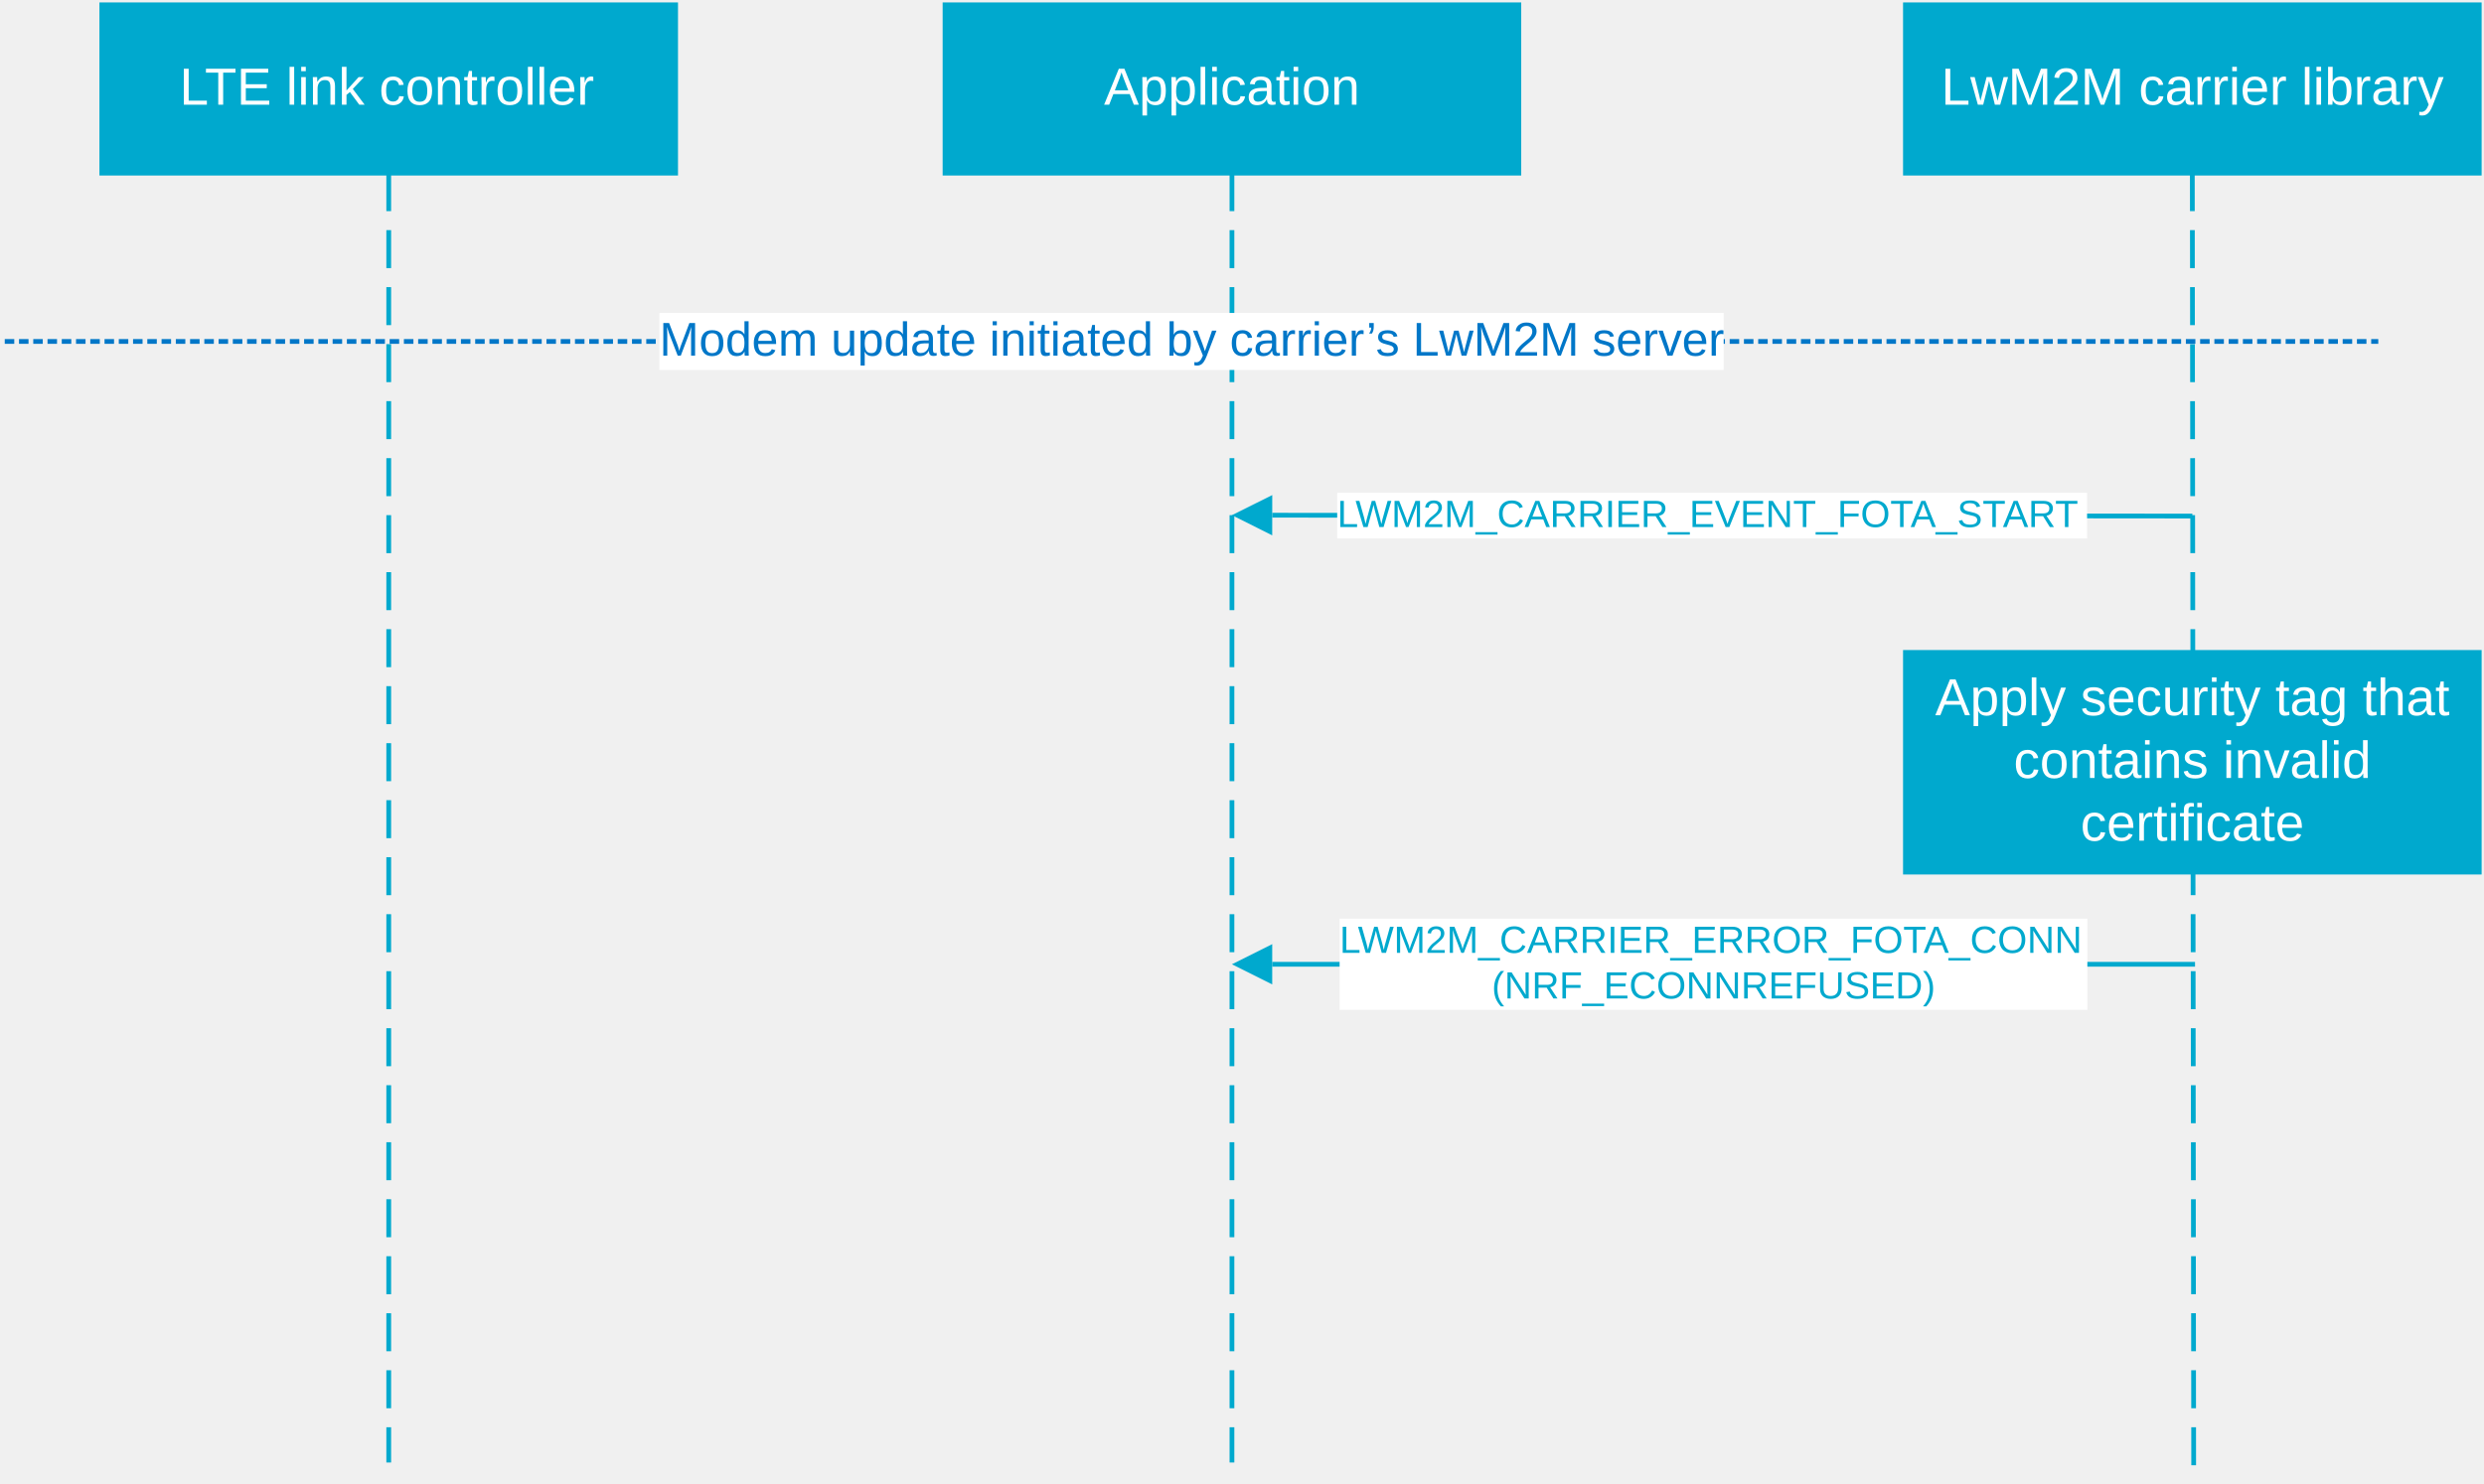
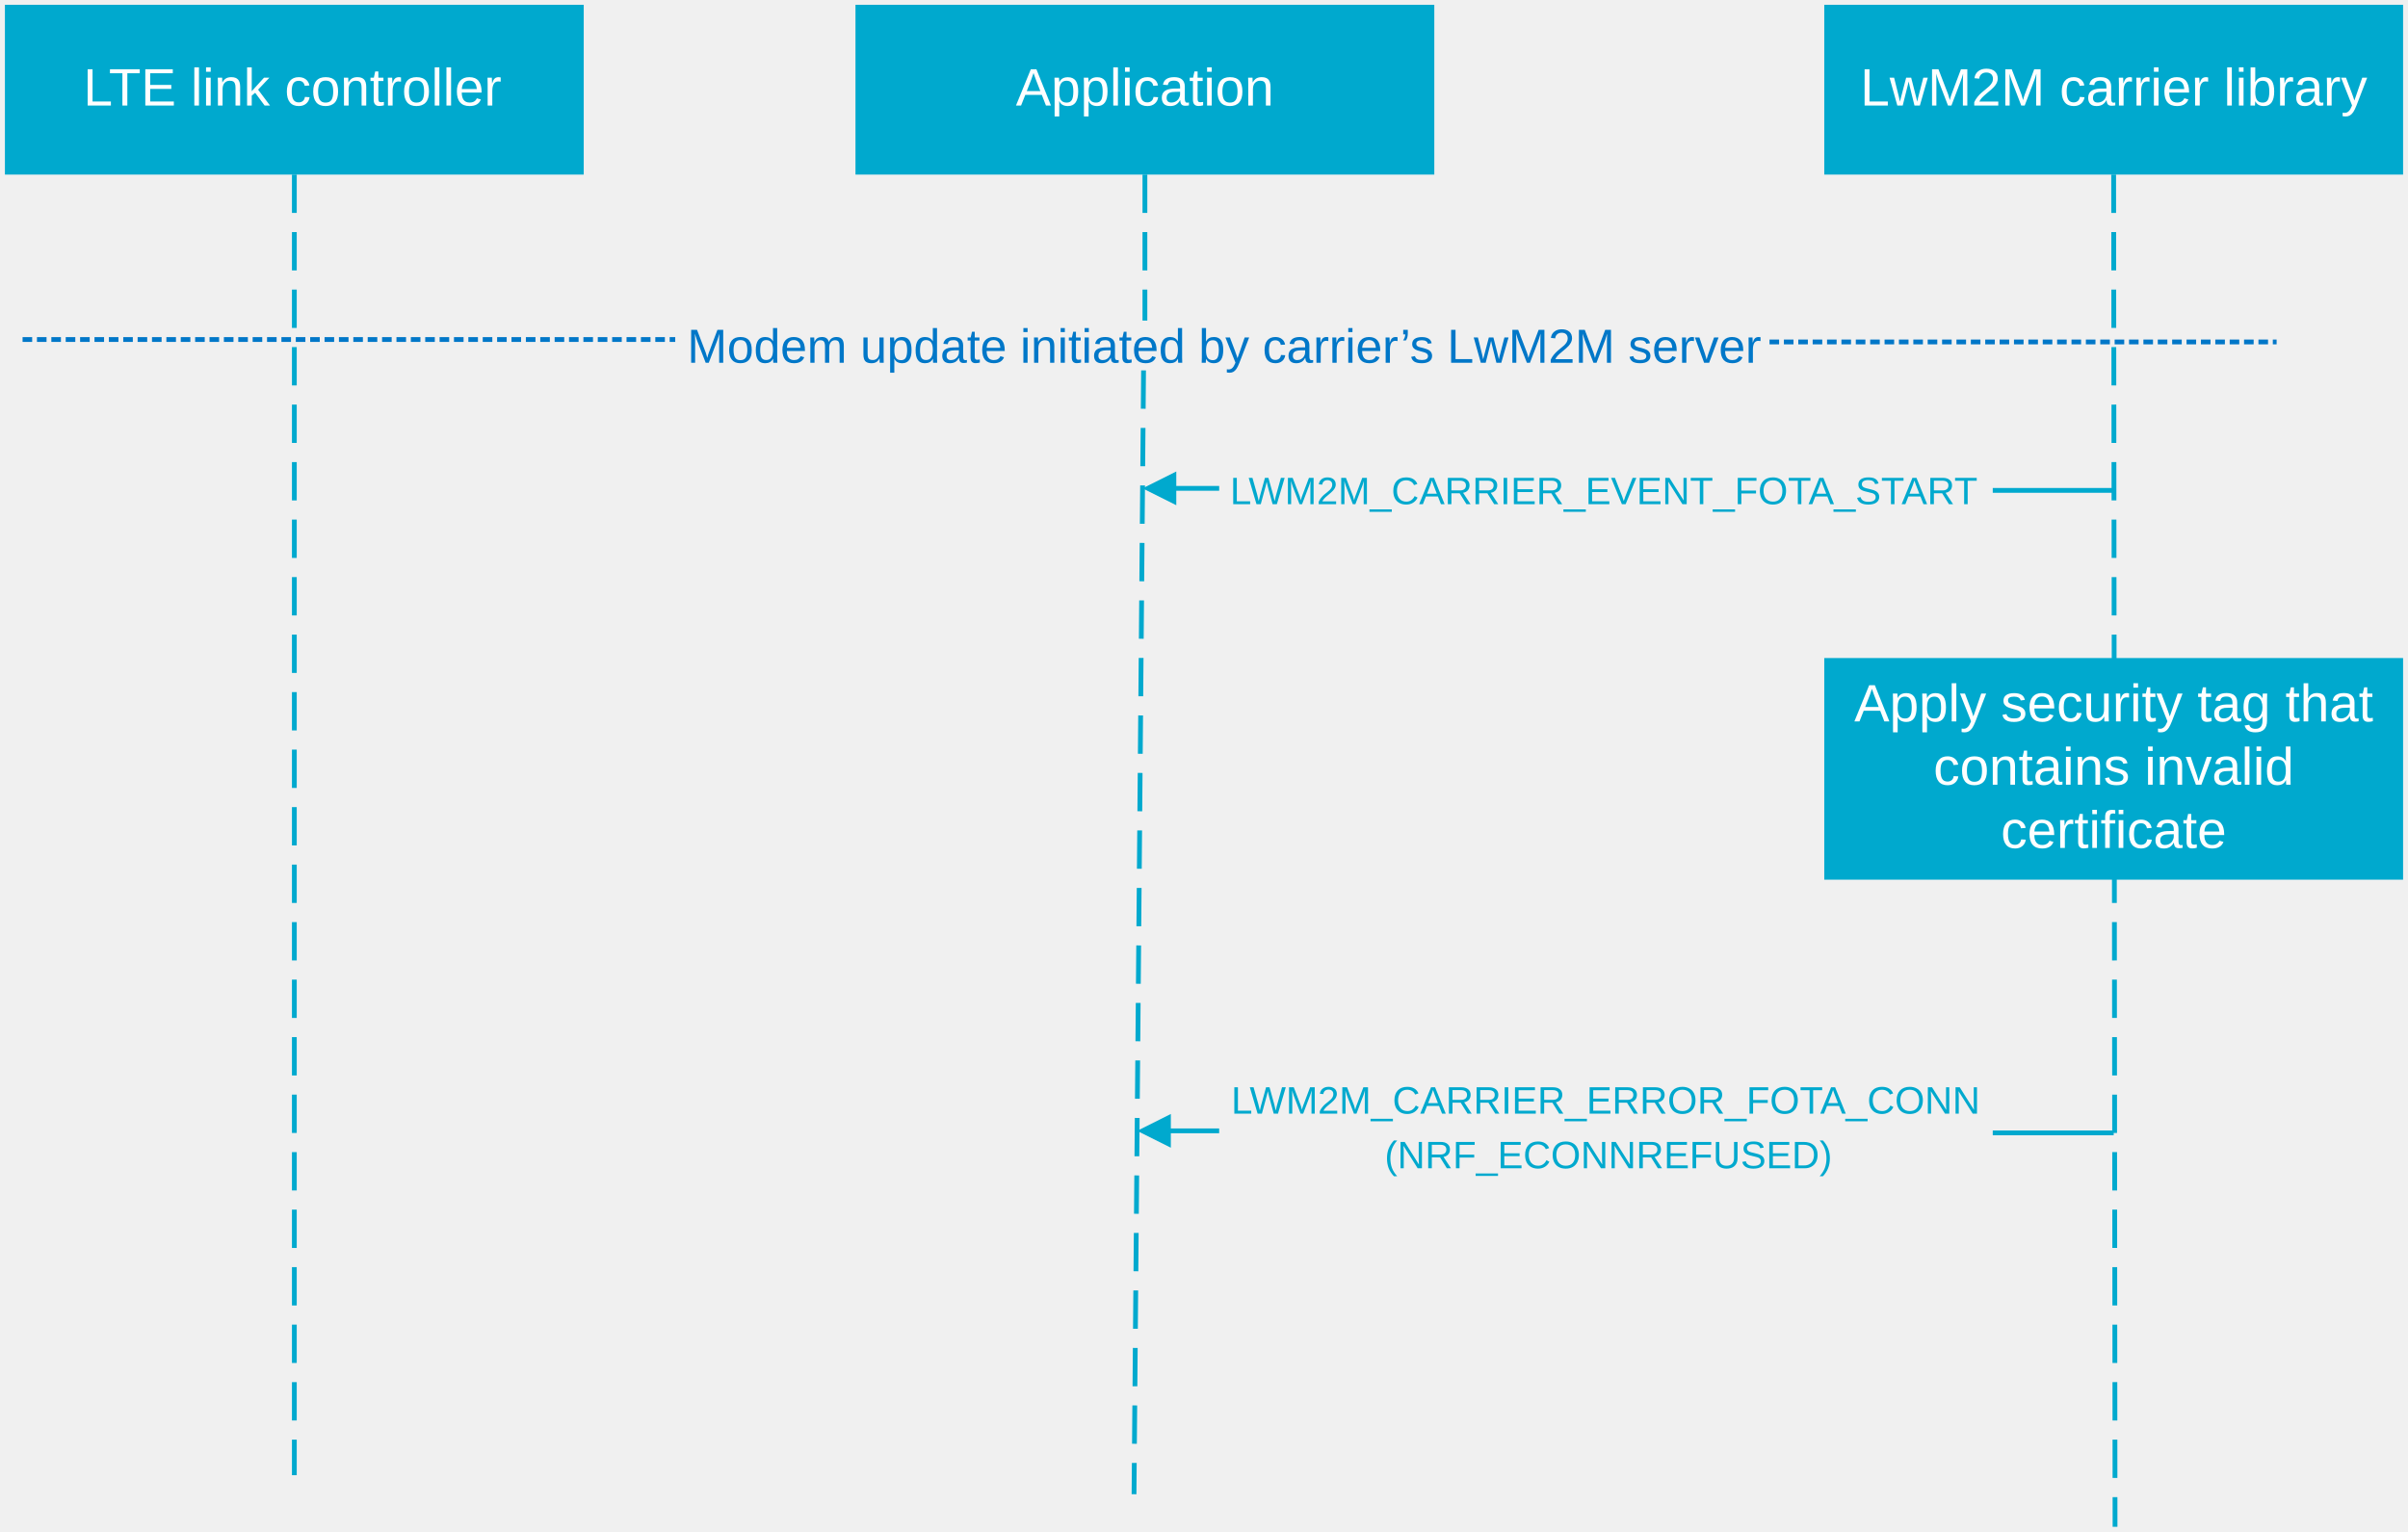
- <svg xmlns="http://www.w3.org/2000/svg" xmlns:xlink="http://www.w3.org/1999/xlink" width="7.26in" height="4.337in" viewBox="0 0 522.739 312.252" xml:space="preserve" color-interpolation-filters="sRGB" class="st12">
+ <svg xmlns="http://www.w3.org/2000/svg" xmlns:xlink="http://www.w3.org/1999/xlink" width="6.977in" height="4.439in" viewBox="0 0 502.315 319.622" xml:space="preserve" color-interpolation-filters="sRGB" class="st12">
  <style type="text/css">
	
- 		.st1 {marker-end:url(#mrkr4-6);stroke:#00a9ce;stroke-linecap:butt;stroke-width:1}
- 		.st2 {fill:#00a9ce;fill-opacity:1;stroke:#00a9ce;stroke-opacity:1;stroke-width:0.236}
- 		.st3 {fill:#ffffff;stroke:none;stroke-linecap:butt;stroke-width:7.2}
- 		.st4 {fill:#00a9ce;font-family:Arial;font-size:0.667em}
- 		.st5 {fill:#ffffff;stroke:none;stroke-linecap:butt}
- 		.st6 {font-size:1em}
- 		.st7 {fill:#00a9ce;stroke:#00a9ce;stroke-width:1}
- 		.st8 {fill:#feffff;font-family:Arial;font-size:0.917em}
- 		.st9 {stroke:#00a9ce;stroke-dasharray:8,4;stroke-linecap:butt;stroke-width:1}
- 		.st10 {stroke:#0077c8;stroke-dasharray:2,1;stroke-linecap:butt;stroke-width:1}
- 		.st11 {fill:#0077c8;font-family:Arial;font-size:0.833em}
+ 		.st1 {fill:#00a9ce;stroke:none;stroke-width:1}
+ 		.st2 {fill:#feffff;font-family:Arial;font-size:0.917em}
+ 		.st3 {stroke:#00a9ce;stroke-dasharray:8,4;stroke-linecap:butt;stroke-width:1}
+ 		.st4 {font-size:1em}
+ 		.st5 {fill:none;stroke:none;stroke-width:1}
+ 		.st6 {fill:#0077c8;font-family:Arial;font-size:0.833em}
+ 		.st7 {stroke:#0077c8;stroke-dasharray:2,1;stroke-linecap:butt;stroke-width:1}
+ 		.st8 {marker-start:url(#mrkr4-38);stroke:#00a9ce;stroke-linecap:butt;stroke-width:1}
+ 		.st9 {fill:#00a9ce;fill-opacity:1;stroke:#00a9ce;stroke-opacity:1;stroke-width:0.284}
+ 		.st10 {fill:#00a9ce;font-family:Arial;font-size:0.667em}
+ 		.st11 {stroke:#00a9ce;stroke-linecap:butt;stroke-width:1}
		.st12 {fill:none;fill-rule:evenodd;font-size:12px;overflow:visible;stroke-linecap:square;stroke-miterlimit:3}
	
	</style>
  <defs id="Markers">
    <g id="lend4">
      <path d="M 2 1 L 0 0 L 2 -1 L 2 1 " style="stroke:none" />
    </g>
-     <marker id="mrkr4-6" class="st2" refX="-8.48" orient="auto" markerUnits="strokeWidth" overflow="visible">
-       <use xlink:href="#lend4" transform="scale(-4.24,-4.24) " />
+     <marker id="mrkr4-38" class="st9" refX="6.68" orient="auto" markerUnits="strokeWidth" overflow="visible">
+       <use xlink:href="#lend4" transform="scale(3.52) " />
    </marker>
  </defs>
  <g>
-     <g id="shape20-1" transform="translate(461.361,-196.639)">
-       <path d="M0 305.26 L-193.63 305.08" class="st1" />
-       <rect x="-179.957" y="300.366" width="157.803" height="9.6" class="st3" />
-       <text x="-179.96" y="307.57" class="st4">LWM2M_CARRIER_EVENT_FOTA_START</text>
+     <g id="shape30-1" transform="translate(1,-283.189)">
+       <rect x="0" y="284.189" width="120.756" height="35.433" class="st1" />
+       <text x="16.36" y="305.21" class="st2">LTE link controller</text>
    </g>
-     <g id="shape21-9" transform="translate(461.928,-102.197)">
-       <path d="M0 305.17 L-194.2 305.17" class="st1" />
-       <rect x="-180.016" y="295.566" width="157.355" height="19.2" class="st5" />
-       <text x="-180.02" y="302.77" class="st4">LWM2M_CARRIER_ERROR_FOTA_CONN <tspan x="-148.01" dy="1.2em" class="st6">(NRF_ECONNREFUSED)</tspan>
+     <g id="shape31-4" transform="translate(54.2913,-283.189)">
+       <path d="M7.09 319.62 L7.09 591.04" class="st3" />
+     </g>
+     <g id="shape32-7" transform="translate(178.449,-283.189)">
+       <rect x="0" y="284.189" width="120.756" height="35.433" class="st1" />
+       <text x="33.47" y="305.21" class="st2">Application</text>
+     </g>
+     <g id="shape33-10" transform="translate(231.74,-283.189)">
+       <path d="M7.09 319.62 L7.09 350.09" class="st3" />
+     </g>
+     <g id="shape34-13" transform="translate(380.559,-283.189)">
+       <rect x="0" y="284.189" width="120.756" height="35.433" class="st1" />
+       <text x="7.51" y="305.21" class="st2">LwM2M carrier library</text>
+     </g>
+     <g id="shape35-16" transform="translate(433.992,-283.189)">
+       <path d="M6.94 319.62 L7.23 601.81" class="st3" />
+     </g>
+     <g id="shape22-19" transform="translate(380.559,-136.048)">
+       <rect x="0" y="273.373" width="120.756" height="46.249" class="st1" />
+       <text x="6.27" y="286.6" class="st2">Apply security tag that <tspan x="22.77" dy="1.2em" class="st4">contains invalid </tspan>
+         <tspan x="36.84" dy="1.2em" class="st4">certificate</tspan>
      </text>
    </g>
-     <g id="shape30-17" transform="translate(21.4244,-275.819)">
-       <rect x="0" y="276.819" width="120.756" height="35.433" class="st7" />
-       <text x="16.36" y="297.84" class="st8">LTE link controller</text>
+     <g id="shape36-24" transform="translate(137.468,-242.319)">
+       <rect x="0" y="309.225" width="235.721" height="10.397" class="st5" />
+       <text x="5.87" y="318.02" class="st6">Modem update initiated by carrier’s LwM2M server</text>
    </g>
-     <g id="shape31-20" transform="translate(74.7157,-275.819)">
-       <path d="M7.09 312.25 L7.09 583.67" class="st9" />
+     <g id="shape37-27" transform="translate(4.68503,-248.768)">
+       <path d="M0 319.62 L136.16 319.62" class="st7" />
    </g>
-     <g id="shape32-23" transform="translate(198.873,-275.819)">
-       <rect x="0" y="276.819" width="120.756" height="35.433" class="st7" />
-       <text x="33.47" y="297.84" class="st8">Application</text>
+     <g id="shape38-30" transform="translate(369.139,-248.262)">
+       <path d="M0 319.62 L105.79 319.62" class="st7" />
    </g>
-     <g id="shape33-26" transform="translate(252.165,-275.819)">
-       <path d="M7.09 312.25 L7.09 583.67" class="st9" />
+     <g id="shape39-33" transform="translate(238.335,-217.709)">
+       <path d="M6.68 319.62 L7.04 319.62 L15.99 319.62" class="st8" />
    </g>
-     <g id="shape34-29" transform="translate(400.983,-275.819)">
-       <rect x="0" y="276.819" width="120.756" height="35.433" class="st7" />
-       <text x="7.51" y="297.84" class="st8">LwM2M carrier library</text>
+     <g id="shape40-39" transform="translate(243.656,-208.213)">
+       <rect x="0" y="300.63" width="183.687" height="18.992" class="st5" />
+       <text x="12.94" y="313.43" class="st10">LWM2M_CARRIER_EVENT_FOTA_START</text>
    </g>
-     <g id="shape35-32" transform="translate(454.417,-275.819)">
-       <path d="M6.94 312.25 L7.23 587.07" class="st9" />
+     <g id="shape41-42" transform="translate(415.709,-217.283)">
+       <path d="M0 319.62 L25.23 319.62" class="st11" />
    </g>
-     <g id="shape22-35" transform="translate(400.983,-128.678)">
-       <rect x="0" y="266.003" width="120.756" height="46.249" class="st7" />
-       <text x="6.27" y="279.23" class="st8">Apply security tag that <tspan x="22.77" dy="1.2em" class="st6">contains invalid </tspan>
-         <tspan x="36.84" dy="1.2em" class="st6">certificate</tspan>
+     <g id="shape42-45" transform="translate(237.201,-83.6299)">
+       <path d="M6.68 319.62 L7.04 319.62 L17.12 319.62" class="st8" />
+     </g>
+     <g id="shape43-50" transform="translate(243.656,-74.1339)">
+       <rect x="0" y="300.63" width="183.687" height="18.992" class="st5" />
+       <text x="13.17" y="306.53" class="st10">LWM2M_CARRIER_ERROR_FOTA_CONN <tspan x="45.18" dy="1.425em" class="st4">(NRF_ECONNREFUSED)</tspan>
      </text>
    </g>
-     <g id="shape23-40" transform="translate(1,-240.386)">
-       <path d="M0 312.25 L499.49 312.25" class="st10" />
-       <rect x="137.759" y="306.252" width="223.977" height="12" class="st3" />
-       <text x="137.76" y="315.25" class="st11">Modem update initiated by carrier’s LwM2M server</text>
+     <g id="shape44-54" transform="translate(415.709,-83.2048)">
+       <path d="M0 319.62 L25.23 319.62" class="st11" />
+     </g>
+     <g id="shape45-57" transform="translate(244.638,-242.319)">
+       <path d="M-6.09 319.62 L-8.08 554.14" class="st3" />
    </g>
  </g>
</svg>
